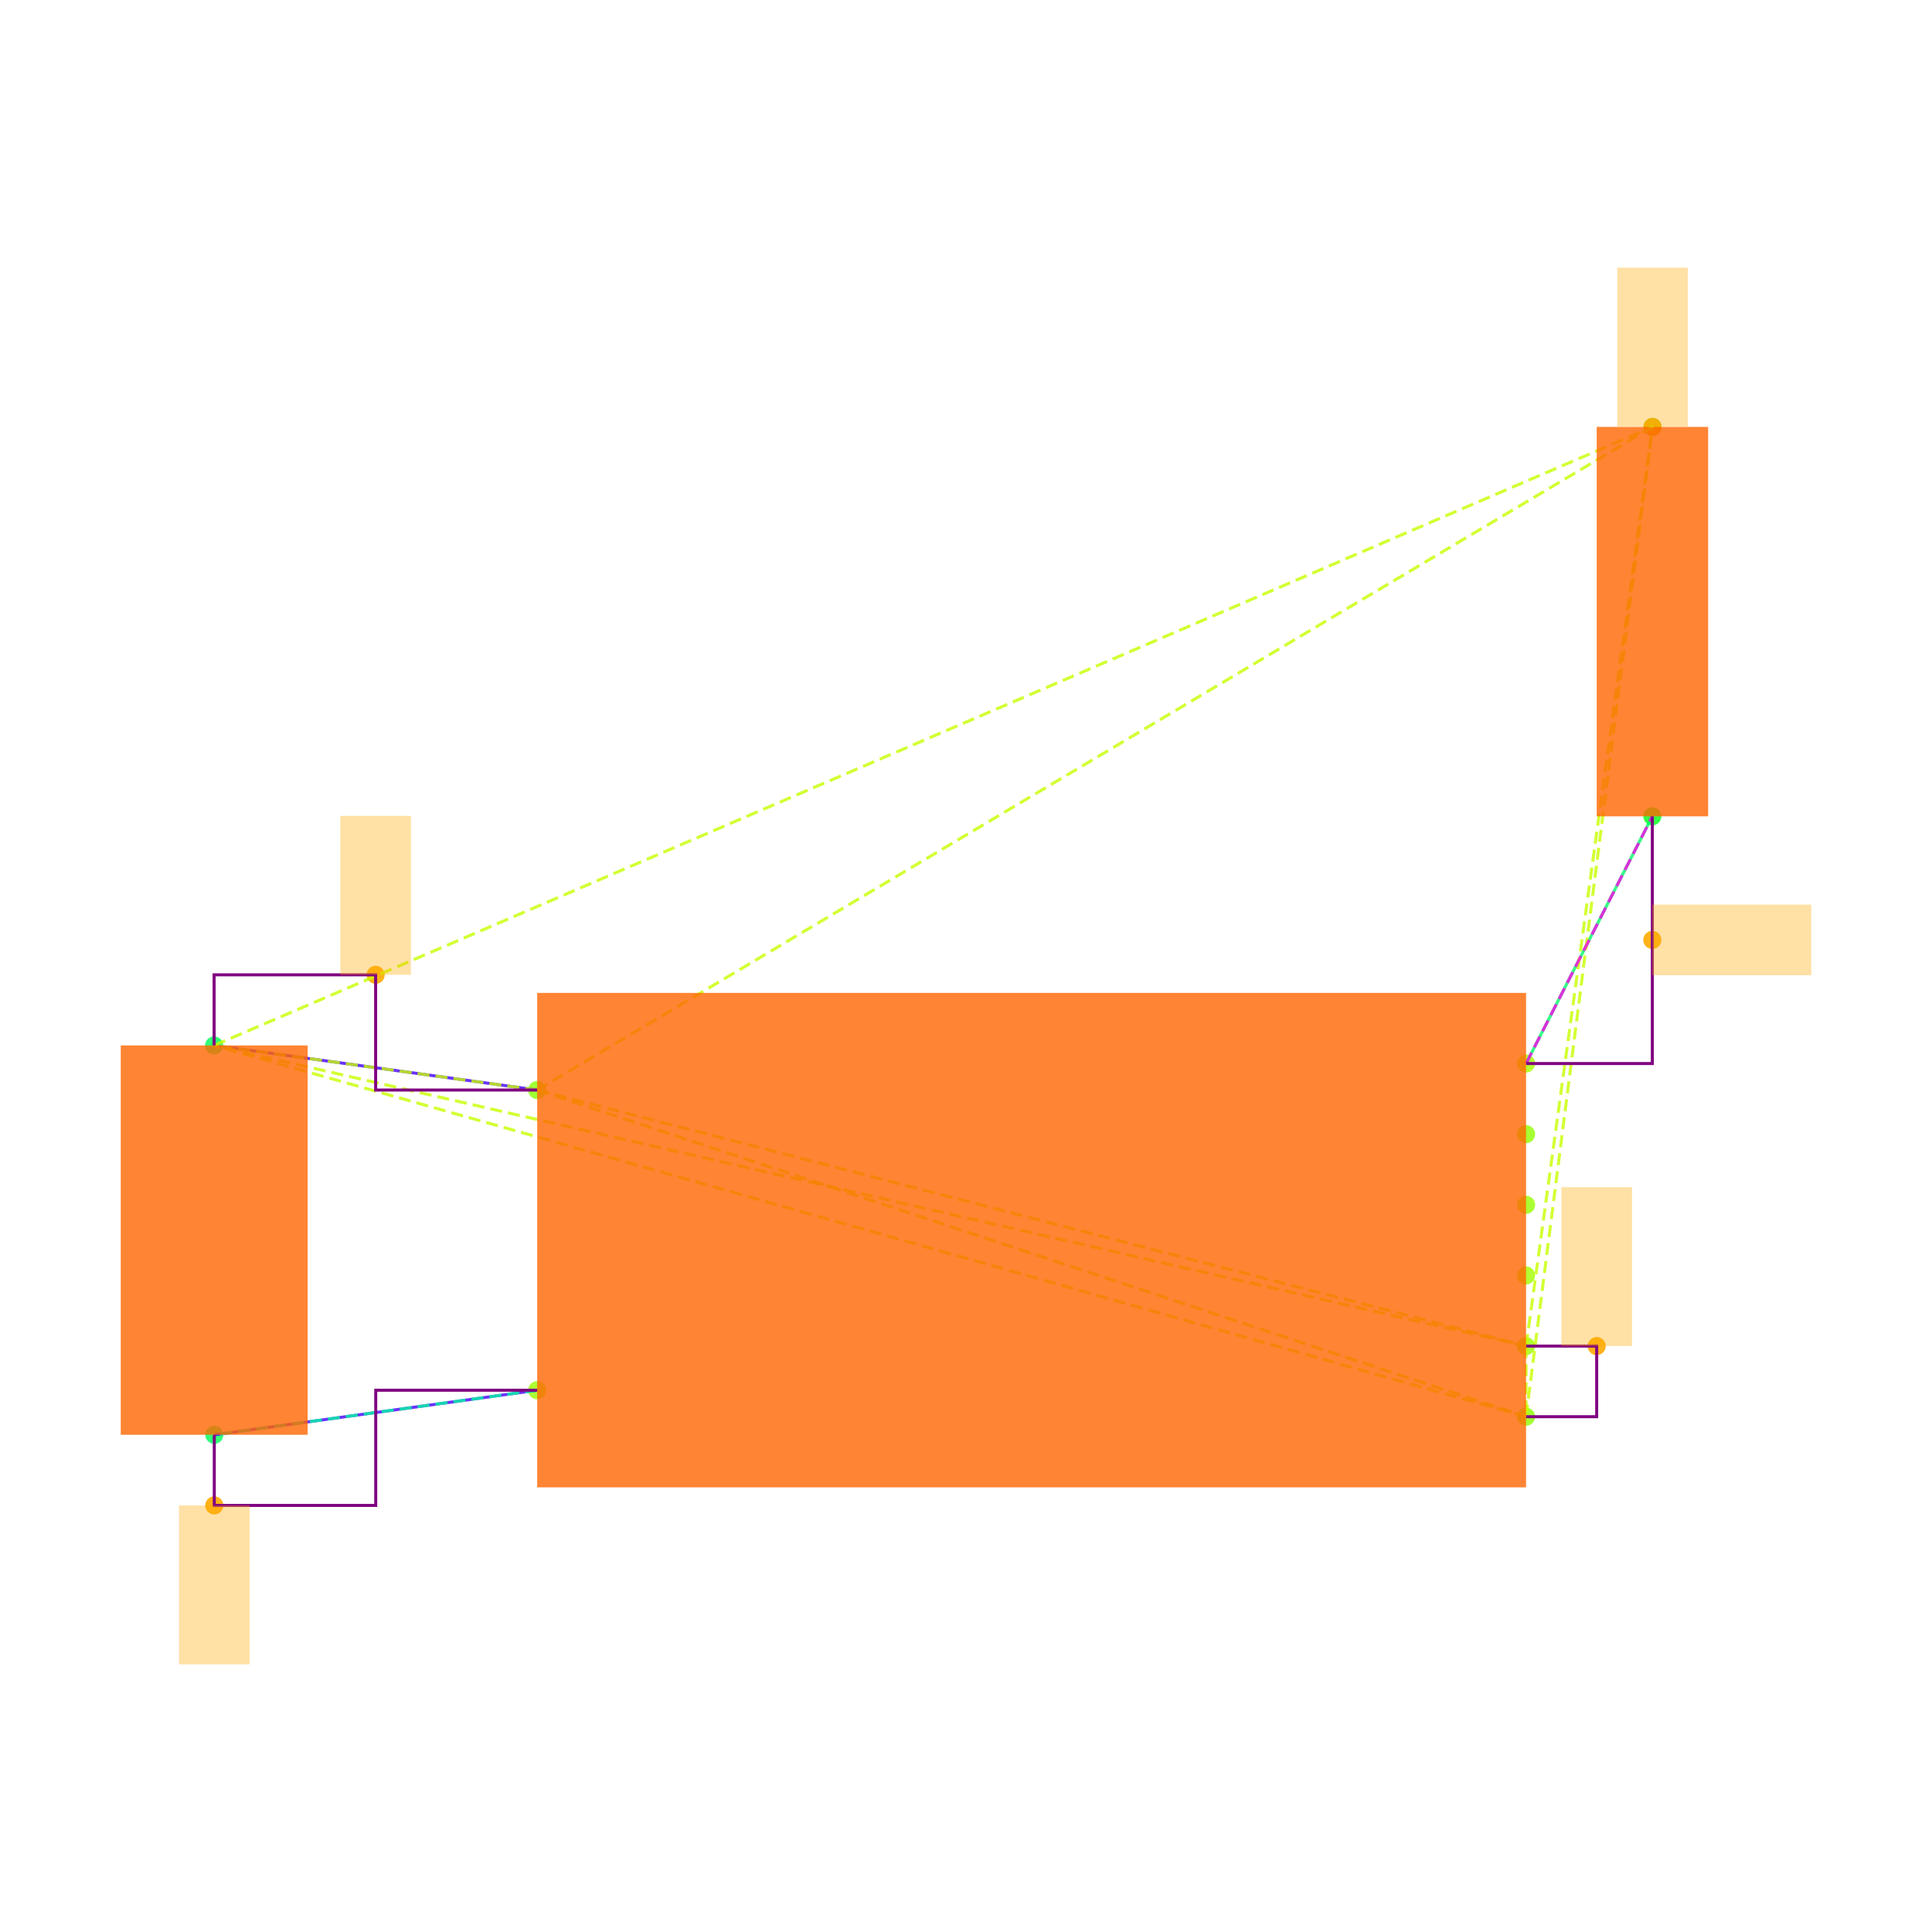
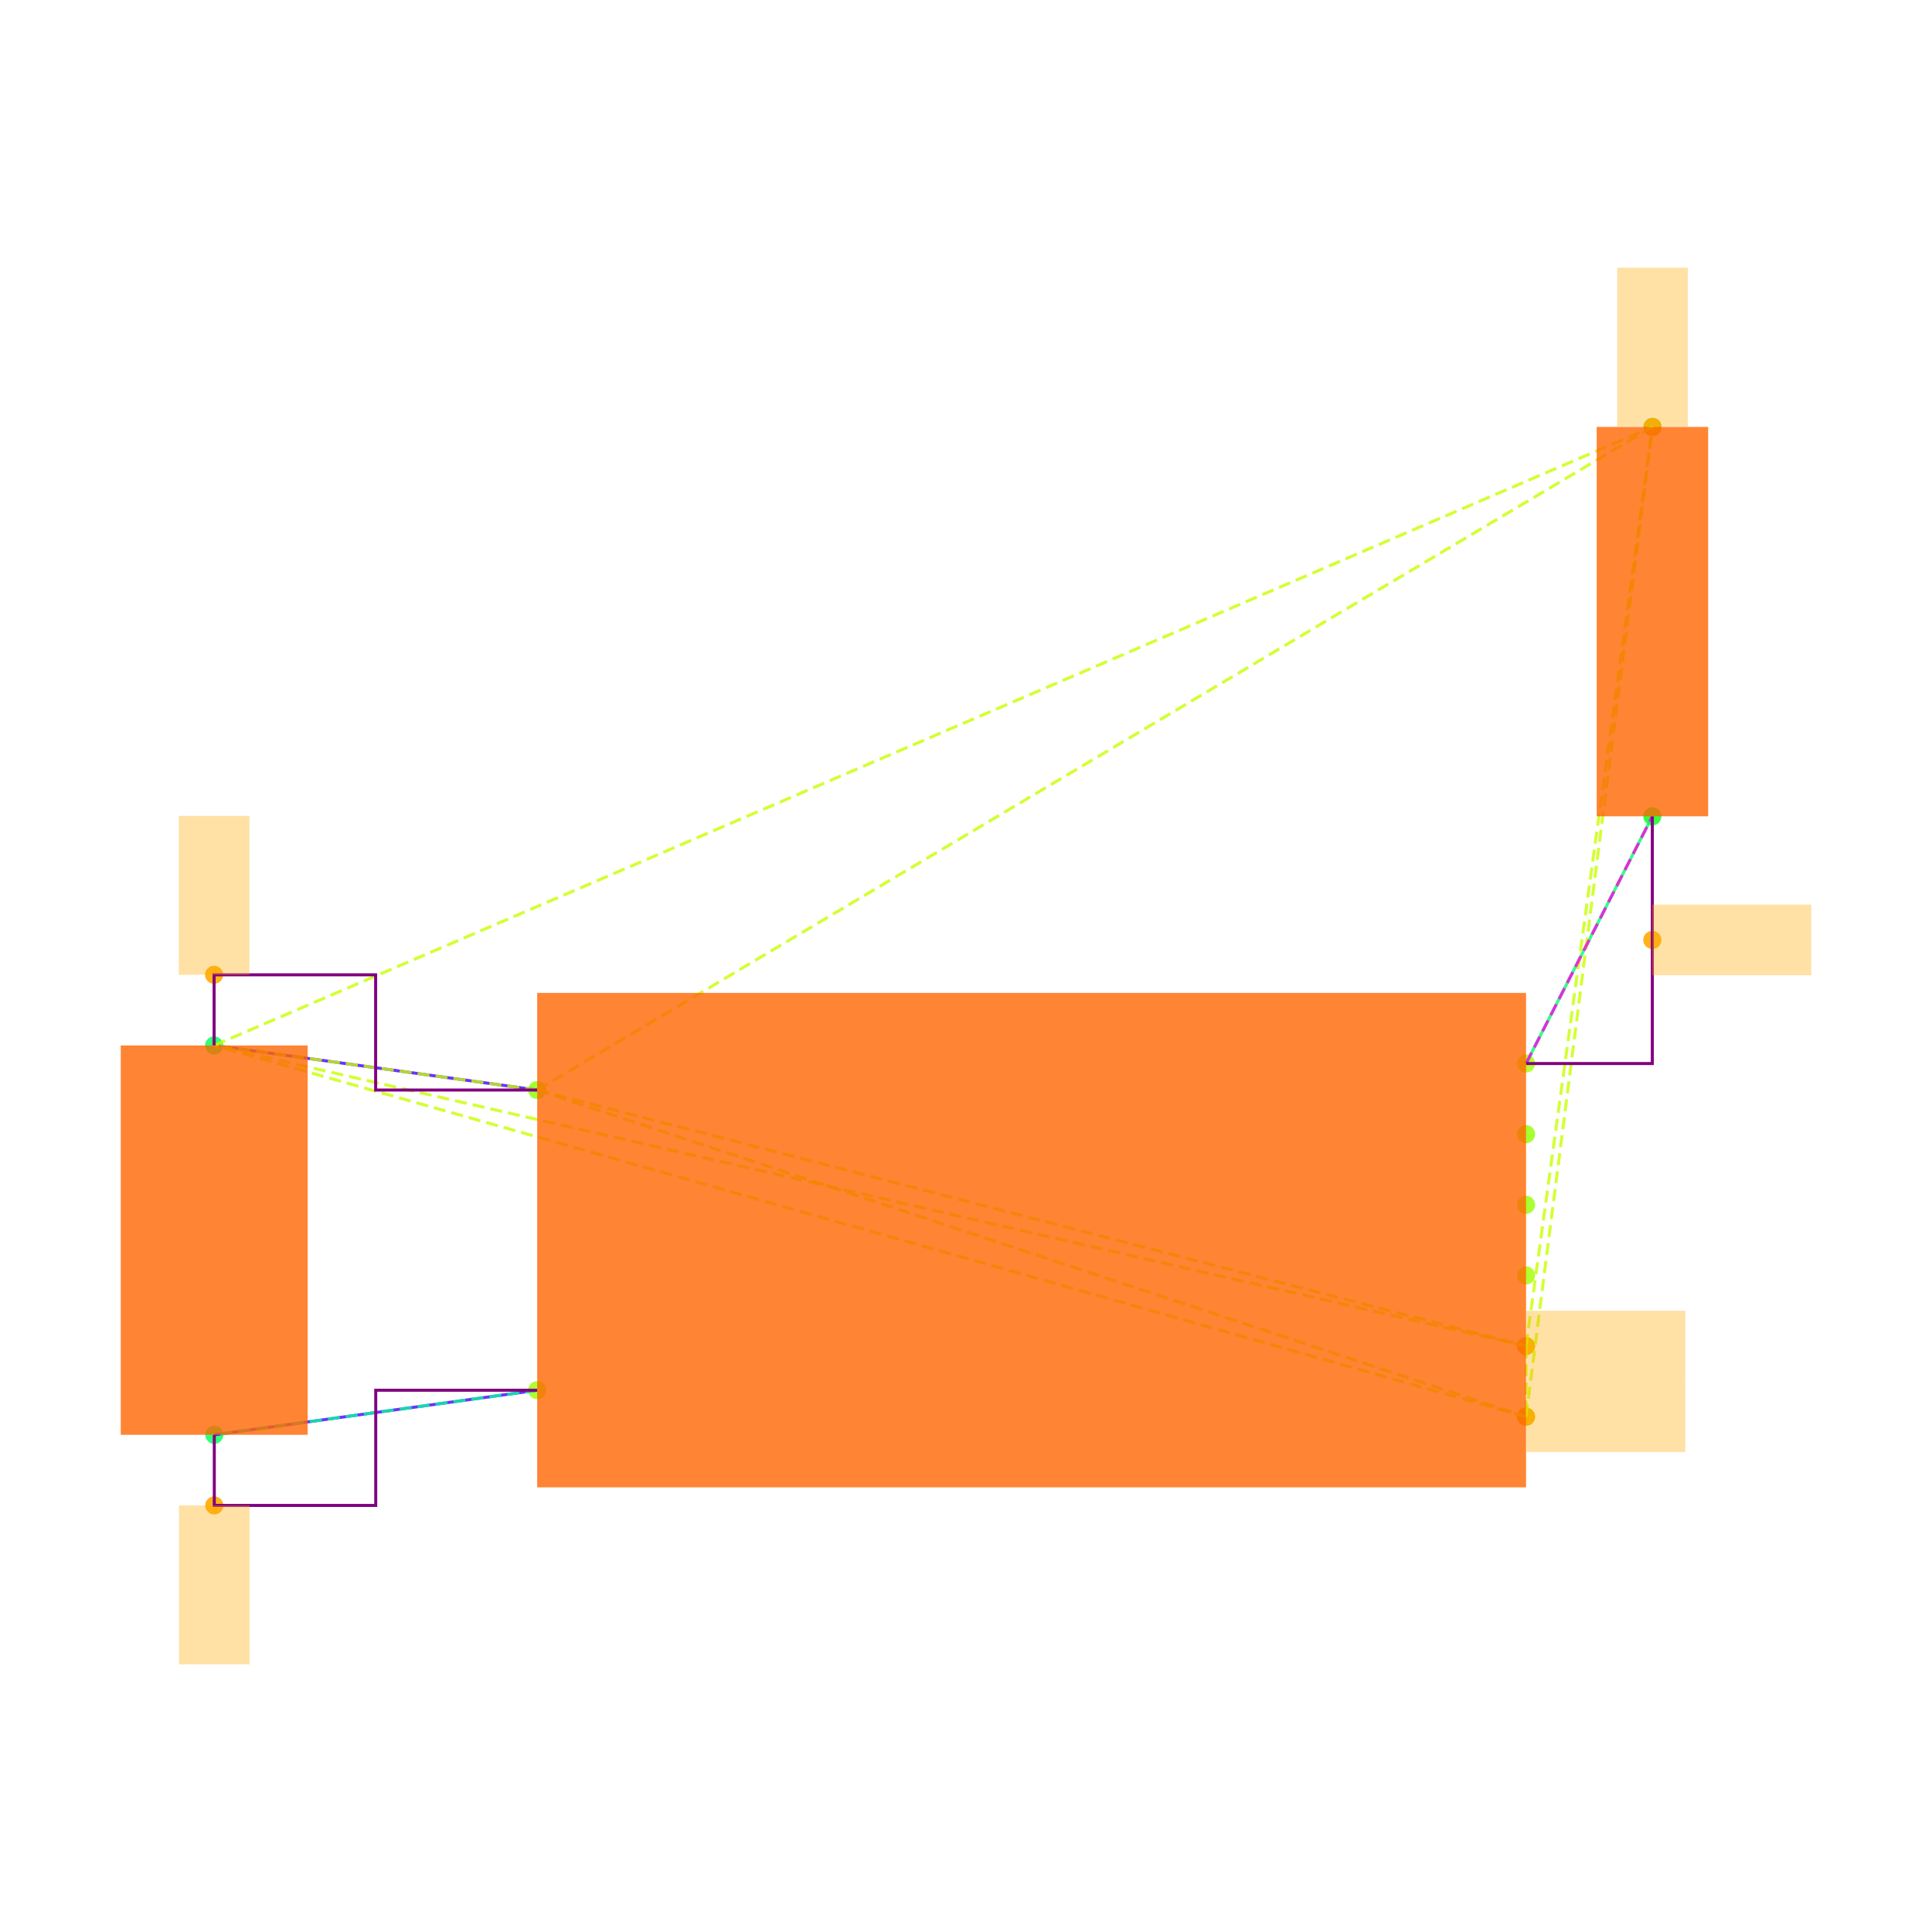
<svg xmlns="http://www.w3.org/2000/svg" width="640" height="640" viewBox="0 0 640 640">
  <rect width="100%" height="100%" fill="white" />
  <g>
    <circle data-type="point" data-label="U3.8 x-" data-x="-1.4" data-y="0.42500000000000004" cx="177.952" cy="361.086" r="3" fill="hsl(88, 100%, 50%, 0.8)" />
  </g>
  <g>
    <circle data-type="point" data-label="U3.4 x-" data-x="-1.4" data-y="-0.42500000000000004" cx="177.952" cy="460.528" r="3" fill="hsl(84, 100%, 50%, 0.8)" />
  </g>
  <g>
    <circle data-type="point" data-label="U3.1 x+" data-x="1.4" data-y="0.5" cx="505.527" cy="352.311" r="3" fill="hsl(81, 100%, 50%, 0.8)" />
  </g>
  <g>
    <circle data-type="point" data-label="U3.6 x+" data-x="1.4" data-y="0.30000000000000004" cx="505.527" cy="375.71" r="3" fill="hsl(86, 100%, 50%, 0.8)" />
  </g>
  <g>
    <circle data-type="point" data-label="U3.5 x+" data-x="1.4" data-y="0.10000000000000009" cx="505.527" cy="399.108" r="3" fill="hsl(85, 100%, 50%, 0.8)" />
  </g>
  <g>
    <circle data-type="point" data-label="U3.2 x+" data-x="1.4" data-y="-0.09999999999999998" cx="505.527" cy="422.506" r="3" fill="hsl(82, 100%, 50%, 0.8)" />
  </g>
  <g>
    <circle data-type="point" data-label="U3.3 x+" data-x="1.4" data-y="-0.3" cx="505.527" cy="445.904" r="3" fill="hsl(83, 100%, 50%, 0.8)" />
  </g>
  <g>
    <circle data-type="point" data-label="U3.7 x+" data-x="1.4" data-y="-0.5" cx="505.527" cy="469.302" r="3" fill="hsl(87, 100%, 50%, 0.8)" />
  </g>
  <g>
    <circle data-type="point" data-label="C20.1 y+" data-x="-2.3148566499999994" data-y="0.5512093000000002" cx="70.922" cy="346.32" r="3" fill="hsl(140, 100%, 50%, 0.8)" />
  </g>
  <g>
    <circle data-type="point" data-label="C20.2 y-" data-x="-2.31430995" data-y="-0.5512093000000002" cx="70.986" cy="475.294" r="3" fill="hsl(141, 100%, 50%, 0.8)" />
  </g>
  <g>
    <circle data-type="point" data-label="R11.1 y+" data-x="1.7580660749999977" data-y="2.3025814000000002" cx="547.418" cy="141.425" r="3" fill="hsl(125, 100%, 50%, 0.8)" />
  </g>
  <g>
    <circle data-type="point" data-label="R11.2 y-" data-x="1.757519574999999" data-y="1.2" cx="547.354" cy="270.418" r="3" fill="hsl(126, 100%, 50%, 0.8)" />
  </g>
  <g>
-     <circle data-type="point" data-label="" data-x="-1.8574283249999997" data-y="0.7512093000000004" cx="124.437" cy="322.922" r="3" fill="hsl(40, 100%, 50%, 0.9)" />
+     <circle data-type="point" data-label="" data-x="-2.3148566499999994" data-y="0.7512093000000004" cx="70.922" cy="322.922" r="3" fill="hsl(40, 100%, 50%, 0.9)" />
  </g>
  <g>
-     <circle data-type="point" data-label="" data-x="1.5999999999999999" data-y="-0.3" cx="528.926" cy="445.904" r="3" fill="hsl(40, 100%, 50%, 0.9)" />
+     <circle data-type="point" data-label="" data-x="1.4" data-y="-0.3" cx="505.527" cy="445.904" r="3" fill="hsl(40, 100%, 50%, 0.9)" />
+   </g>
+   <g>
+     <circle data-type="point" data-label="" data-x="1.4" data-y="-0.5" cx="505.527" cy="469.302" r="3" fill="hsl(40, 100%, 50%, 0.9)" />
  </g>
  <g>
    <circle data-type="point" data-label="" data-x="1.7580660749999977" data-y="2.3025814000000002" cx="547.418" cy="141.425" r="3" fill="hsl(40, 100%, 50%, 0.9)" />
  </g>
  <g>
    <circle data-type="point" data-label="" data-x="-2.31430995" data-y="-0.7512093000000004" cx="70.986" cy="498.692" r="3" fill="hsl(40, 100%, 50%, 0.9)" />
  </g>
  <g>
    <circle data-type="point" data-label="" data-x="1.757519574999999" data-y="0.85" cx="547.354" cy="311.364" r="3" fill="hsl(40, 100%, 50%, 0.9)" />
  </g>
  <g>
    <polyline data-points="-2.3148566499999994,0.5512093000000002 -1.4,0.42500000000000004" data-type="line" data-label="" points="70.922,346.32 177.952,361.086" fill="none" stroke="hsl(256, 100%, 50%, 0.8)" stroke-width="1" />
  </g>
  <g>
    <polyline data-points="-2.31430995,-0.5512093000000002 -1.4,-0.42500000000000004" data-type="line" data-label="" points="70.986,475.294 177.952,460.528" fill="none" stroke="hsl(256, 100%, 50%, 0.8)" stroke-width="1" />
  </g>
  <g>
    <polyline data-points="1.757519574999999,1.2 1.4,0.5" data-type="line" data-label="" points="547.354,270.418 505.527,352.311" fill="none" stroke="hsl(144, 100%, 50%, 0.8)" stroke-width="1" />
  </g>
  <g>
    <polyline data-points="-1.4,0.42500000000000004 1.4,-0.3" data-type="line" data-label="" points="177.952,361.086 505.527,445.904" fill="none" stroke="hsl(73, 100%, 50%, 0.8)" stroke-width="1" stroke-dasharray="4 2" />
  </g>
  <g>
    <polyline data-points="-1.4,0.42500000000000004 1.4,-0.5" data-type="line" data-label="" points="177.952,361.086 505.527,469.302" fill="none" stroke="hsl(73, 100%, 50%, 0.8)" stroke-width="1" stroke-dasharray="4 2" />
  </g>
  <g>
    <polyline data-points="-1.4,0.42500000000000004 -2.3148566499999994,0.5512093000000002" data-type="line" data-label="" points="177.952,361.086 70.922,346.32" fill="none" stroke="hsl(73, 100%, 50%, 0.8)" stroke-width="1" stroke-dasharray="4 2" />
  </g>
  <g>
    <polyline data-points="-1.4,0.42500000000000004 1.7580660749999977,2.3025814000000002" data-type="line" data-label="" points="177.952,361.086 547.418,141.425" fill="none" stroke="hsl(73, 100%, 50%, 0.8)" stroke-width="1" stroke-dasharray="4 2" />
  </g>
  <g>
    <polyline data-points="1.4,-0.3 1.4,-0.5" data-type="line" data-label="" points="505.527,445.904 505.527,469.302" fill="none" stroke="hsl(73, 100%, 50%, 0.8)" stroke-width="1" stroke-dasharray="4 2" />
  </g>
  <g>
    <polyline data-points="1.4,-0.3 -2.3148566499999994,0.5512093000000002" data-type="line" data-label="" points="505.527,445.904 70.922,346.32" fill="none" stroke="hsl(73, 100%, 50%, 0.8)" stroke-width="1" stroke-dasharray="4 2" />
  </g>
  <g>
    <polyline data-points="1.4,-0.3 1.7580660749999977,2.3025814000000002" data-type="line" data-label="" points="505.527,445.904 547.418,141.425" fill="none" stroke="hsl(73, 100%, 50%, 0.8)" stroke-width="1" stroke-dasharray="4 2" />
  </g>
  <g>
    <polyline data-points="1.4,-0.5 -2.3148566499999994,0.5512093000000002" data-type="line" data-label="" points="505.527,469.302 70.922,346.32" fill="none" stroke="hsl(73, 100%, 50%, 0.8)" stroke-width="1" stroke-dasharray="4 2" />
  </g>
  <g>
    <polyline data-points="1.4,-0.5 1.7580660749999977,2.3025814000000002" data-type="line" data-label="" points="505.527,469.302 547.418,141.425" fill="none" stroke="hsl(73, 100%, 50%, 0.8)" stroke-width="1" stroke-dasharray="4 2" />
  </g>
  <g>
    <polyline data-points="-2.3148566499999994,0.5512093000000002 1.7580660749999977,2.3025814000000002" data-type="line" data-label="" points="70.922,346.32 547.418,141.425" fill="none" stroke="hsl(73, 100%, 50%, 0.8)" stroke-width="1" stroke-dasharray="4 2" />
  </g>
  <g>
    <polyline data-points="-1.4,-0.42500000000000004 -2.31430995,-0.5512093000000002" data-type="line" data-label="" points="177.952,460.528 70.986,475.294" fill="none" stroke="hsl(157, 100%, 50%, 0.8)" stroke-width="1" stroke-dasharray="4 2" />
  </g>
  <g>
    <polyline data-points="1.4,0.5 1.757519574999999,1.2" data-type="line" data-label="" points="505.527,352.311 547.354,270.418" fill="none" stroke="hsl(304, 100%, 50%, 0.8)" stroke-width="1" stroke-dasharray="4 2" />
  </g>
  <g>
-     <polyline data-points="-1.4,0.42500000000000004 -1.8574283249999997,0.42500000000000004 -1.8574283249999997,0.7512093000000004 -2.3148566499999994,0.7512093000000004 -2.3148566499999994,0.5512093000000002" data-type="line" data-label="" points="177.952,361.086 124.437,361.086 124.437,322.922 70.922,322.922 70.922,346.32" fill="none" stroke="purple" stroke-width="1" />
-   </g>
-   <g>
-     <polyline data-points="1.4,-0.5 1.5999999999999999,-0.5 1.5999999999999999,-0.3 1.4,-0.3" data-type="line" data-label="" points="505.527,469.302 528.926,469.302 528.926,445.904 505.527,445.904" fill="none" stroke="purple" stroke-width="1" />
+     <polyline data-points="-2.3148566499999994,0.5512093000000002 -2.3148566499999994,0.7512093000000004 -1.8574283249999997,0.7512093000000004 -1.8574283249999997,0.42500000000000004 -1.4,0.42500000000000004" data-type="line" data-label="" points="70.922,346.32 70.922,322.922 124.437,322.922 124.437,361.086 177.952,361.086" fill="none" stroke="purple" stroke-width="1" />
  </g>
  <g>
    <polyline data-points="-2.31430995,-0.5512093000000002 -2.31430995,-0.7512093000000004 -1.857154975,-0.7512093000000004 -1.857154975,-0.42500000000000004 -1.4,-0.42500000000000004" data-type="line" data-label="" points="70.986,475.294 70.986,498.692 124.469,498.692 124.469,460.528 177.952,460.528" fill="none" stroke="purple" stroke-width="1" />
  </g>
  <g>
    <polyline data-points="1.757519574999999,1.2 1.757519574999999,0.5 1.4,0.5" data-type="line" data-label="" points="547.354,270.418 547.354,352.311 505.527,352.311" fill="none" stroke="purple" stroke-width="1" />
  </g>
  <g>
    <rect data-type="rect" data-label="schematic_component_0" data-x="0" data-y="0" x="177.952" y="328.913" width="327.575" height="163.788" fill="hsl(24, 100%, 50%, 0.8)" stroke="black" stroke-width="0.009" />
  </g>
  <g>
    <rect data-type="rect" data-label="schematic_component_1" data-x="-2.3145833" data-y="0" x="40" y="346.32" width="61.908" height="128.973" fill="hsl(24, 100%, 50%, 0.8)" stroke="black" stroke-width="0.009" />
  </g>
  <g>
    <rect data-type="rect" data-label="schematic_component_2" data-x="1.7577928249999983" data-y="1.7512907000000002" x="528.926" y="141.425" width="36.921" height="128.992" fill="hsl(24, 100%, 50%, 0.8)" stroke="black" stroke-width="0.009" />
  </g>
  <g>
-     <rect data-type="rect" data-label="" data-x="-1.8574283249999997" data-y="0.9762093000000004" x="112.738" y="270.276" width="23.398" height="52.646" fill="hsl(40, 100%, 50%, 0.35)" stroke="black" stroke-width="0.009" />
+     <rect data-type="rect" data-label="" data-x="-2.3148566499999994" data-y="0.9762093000000004" x="59.223" y="270.276" width="23.398" height="52.646" fill="hsl(40, 100%, 50%, 0.35)" stroke="black" stroke-width="0.009" />
  </g>
  <g>
-     <rect data-type="rect" data-label="" data-x="1.5999999999999999" data-y="-0.07499999999999998" x="517.226" y="393.258" width="23.398" height="52.646" fill="hsl(40, 100%, 50%, 0.35)" stroke="black" stroke-width="0.009" />
+     <rect data-type="rect" data-label="" data-x="1.626" data-y="-0.3" x="505.644" y="434.205" width="52.646" height="23.398" fill="hsl(40, 100%, 50%, 0.35)" stroke="black" stroke-width="0.009" />
+   </g>
+   <g>
+     <rect data-type="rect" data-label="" data-x="1.626" data-y="-0.5" x="505.644" y="457.603" width="52.646" height="23.398" fill="hsl(40, 100%, 50%, 0.35)" stroke="black" stroke-width="0.009" />
  </g>
  <g>
    <rect data-type="rect" data-label="" data-x="1.7580660749999977" data-y="2.5285814" x="535.719" y="88.662" width="23.398" height="52.646" fill="hsl(40, 100%, 50%, 0.35)" stroke="black" stroke-width="0.009" />
  </g>
  <g>
    <rect data-type="rect" data-label="" data-x="-2.31430995" data-y="-0.9762093000000004" x="59.287" y="498.692" width="23.398" height="52.646" fill="hsl(40, 100%, 50%, 0.35)" stroke="black" stroke-width="0.009" />
  </g>
  <g>
    <rect data-type="rect" data-label="" data-x="1.982519574999999" data-y="0.85" x="547.354" y="299.665" width="52.646" height="23.398" fill="hsl(40, 100%, 50%, 0.35)" stroke="black" stroke-width="0.009" />
  </g>
  <g id="crosshair" style="display: none">
    <line id="crosshair-h" y1="0" y2="640" stroke="#666" stroke-width="0.5" />
    <line id="crosshair-v" x1="0" x2="640" stroke="#666" stroke-width="0.5" />
    <text id="coordinates" font-family="monospace" font-size="12" fill="#666" />
  </g>
</svg>
